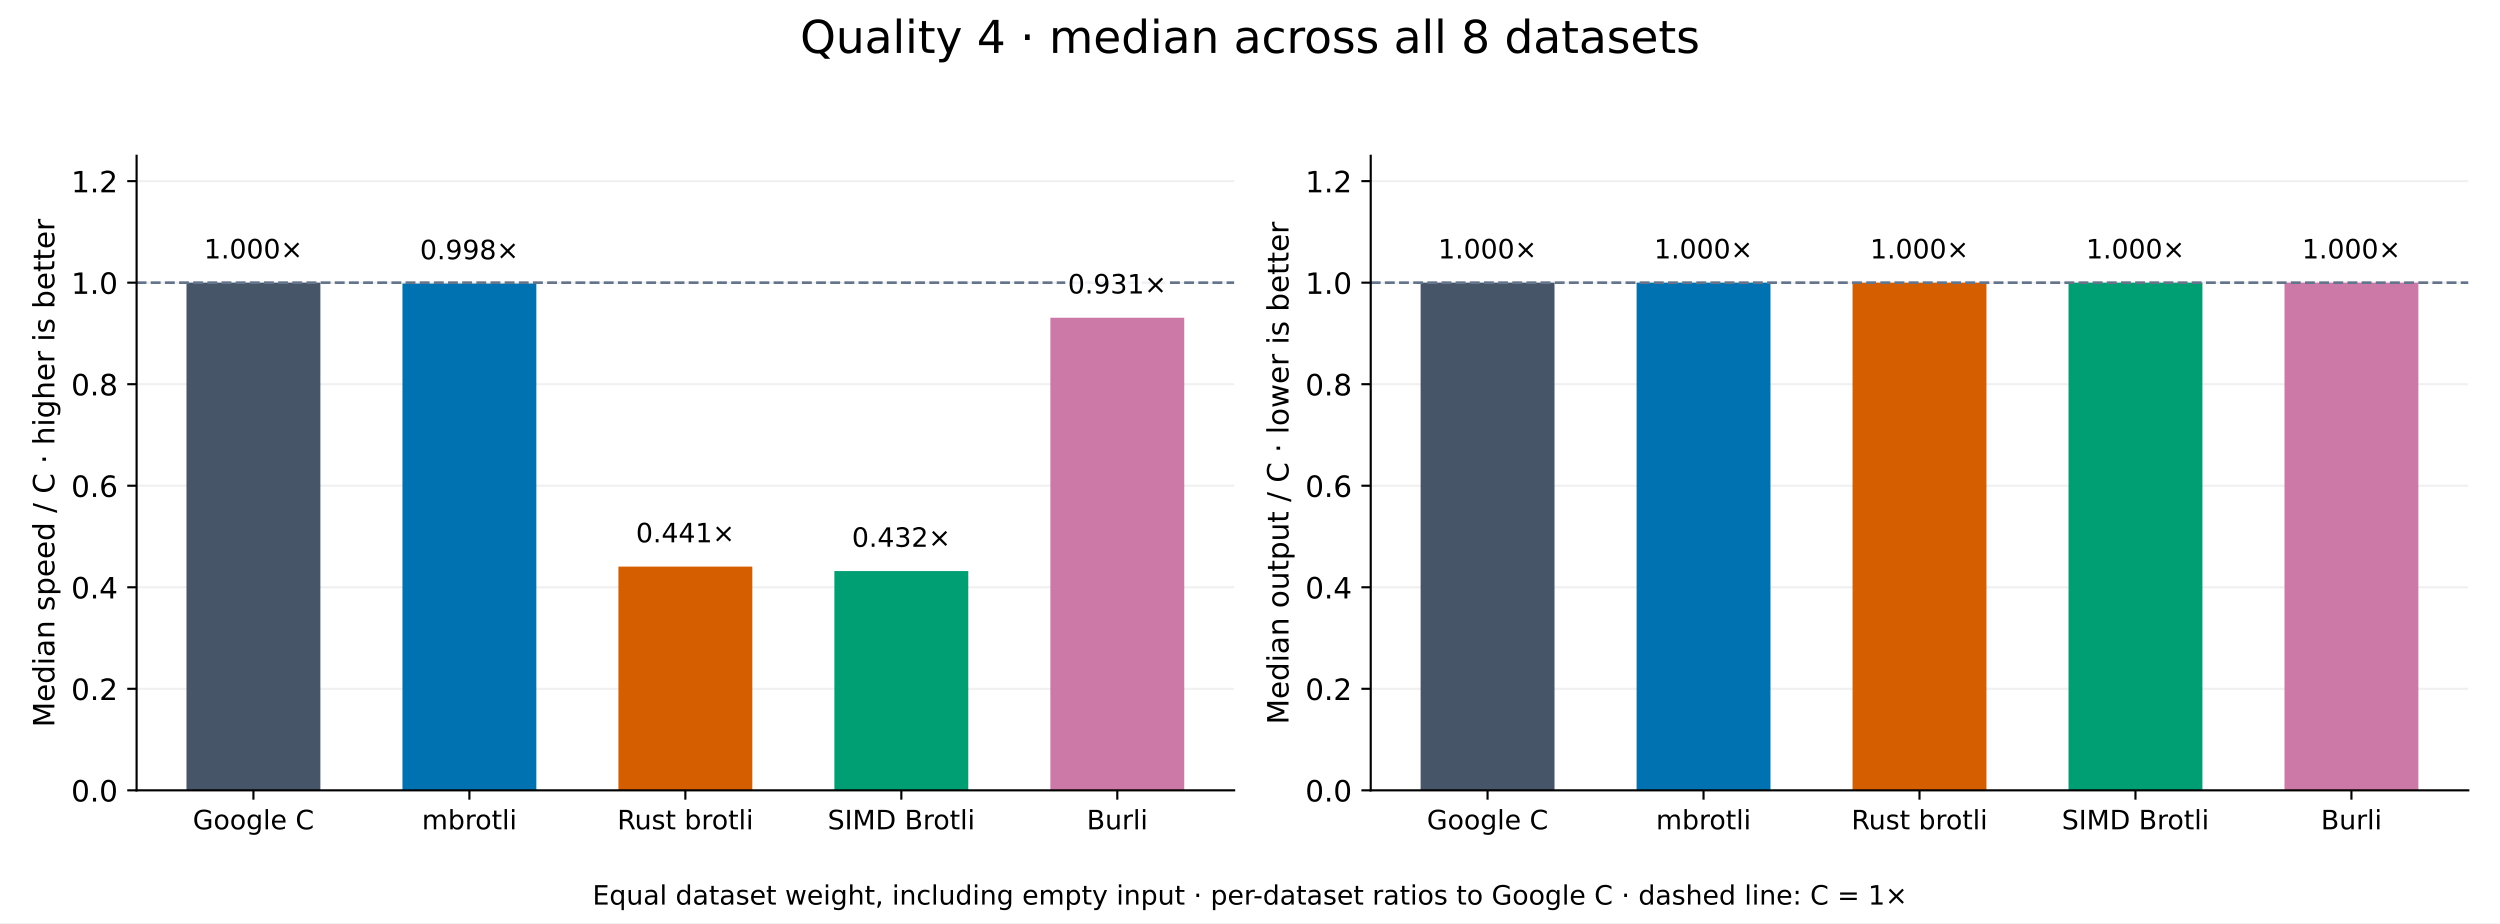
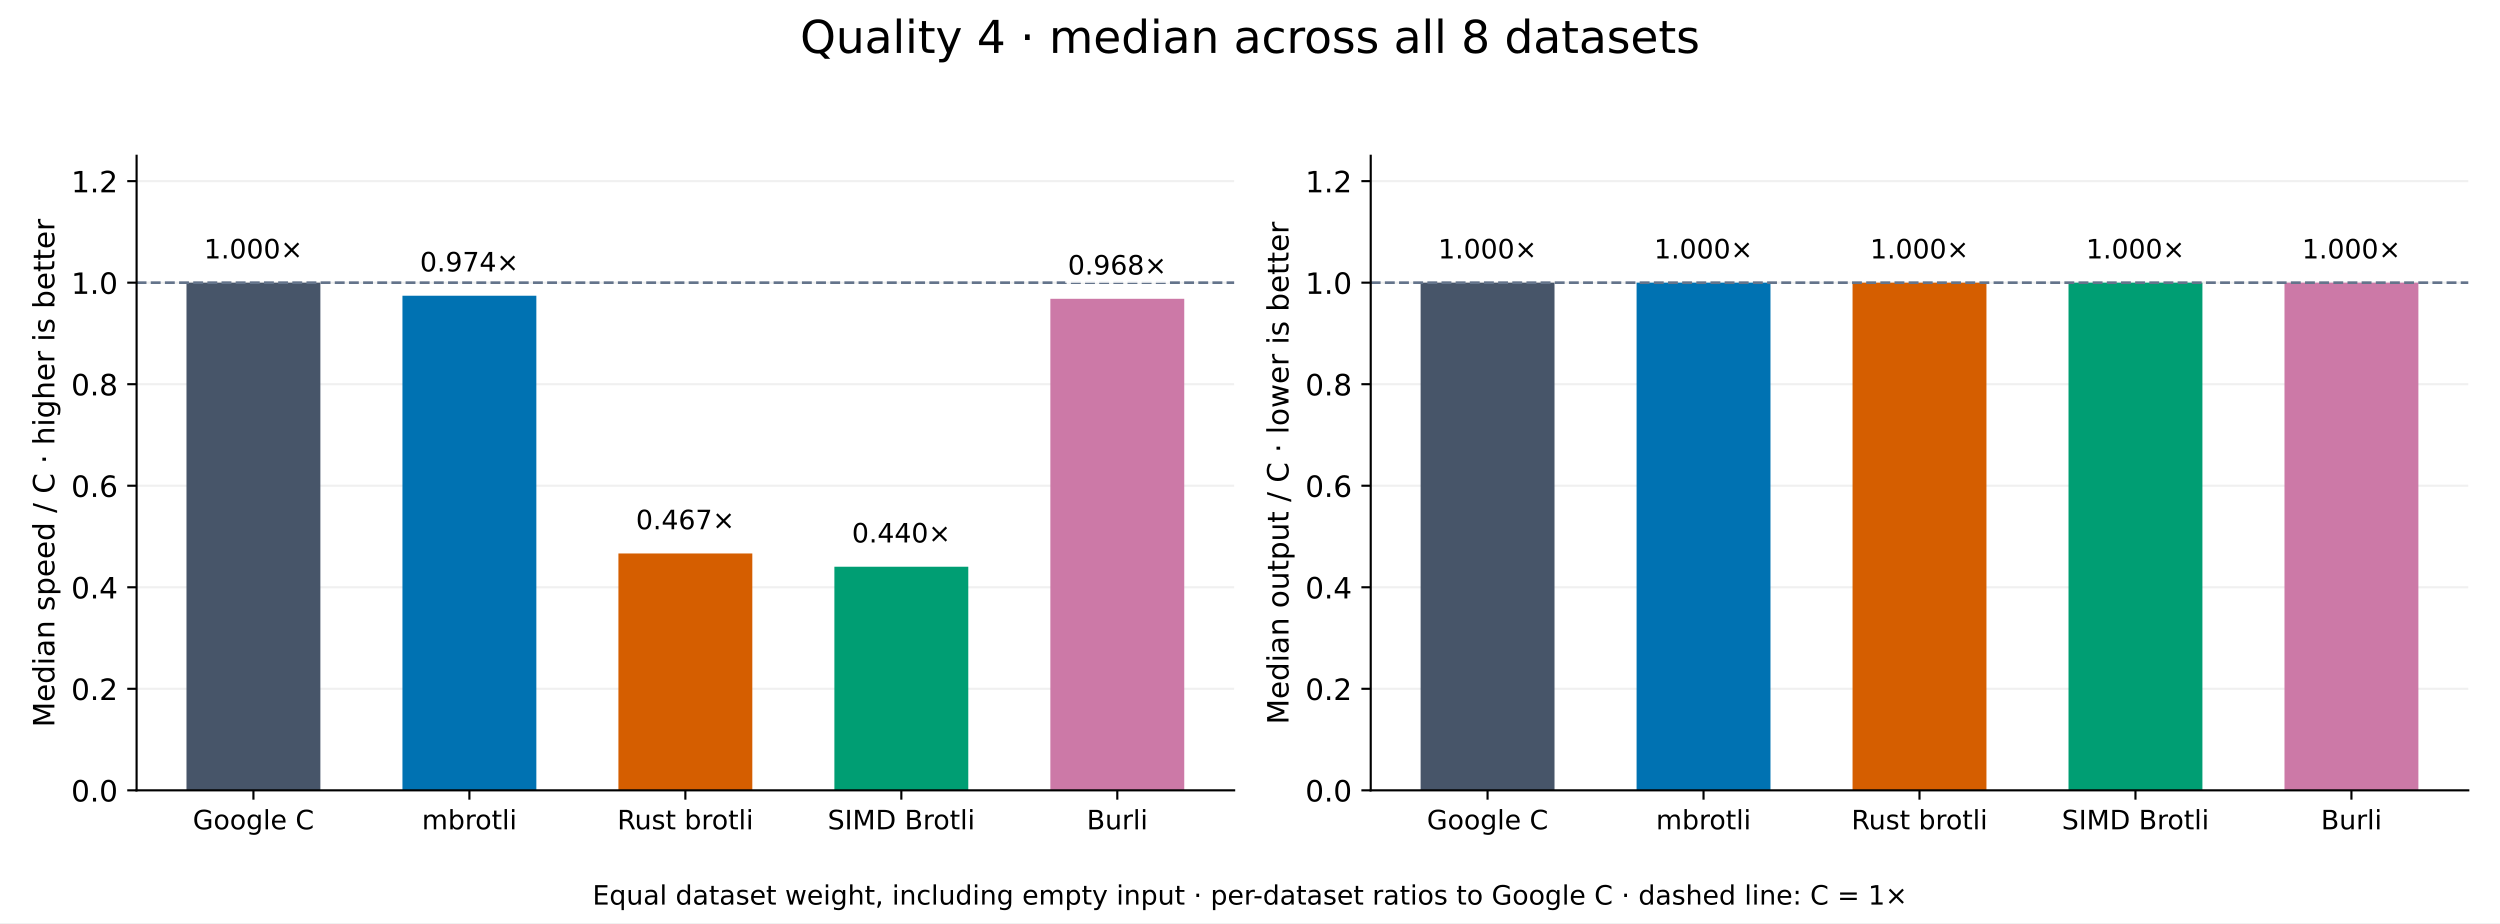
<svg xmlns="http://www.w3.org/2000/svg" xmlns:xlink="http://www.w3.org/1999/xlink" width="936pt" height="345.6pt" viewBox="0 0 936 345.6" version="1.1">
  <defs>
    <style type="text/css">*{stroke-linejoin: round; stroke-linecap: butt}</style>
  </defs>
  <g id="figure_1">
    <g id="patch_1">
      <path d="M 0 345.6 L 936 345.6 L 936 0 L 0 0 z " style="fill: #ffffff" />
    </g>
    <g id="axes_1">
      <g id="patch_2">
        <path d="M 51.14 295.904 L 462.06 295.904 L 462.06 58.32 L 51.14 58.32 z " style="fill: #ffffff" />
      </g>
      <g id="matplotlib.axis_1">
        <g id="xtick_1">
          <g id="line2d_1">
            <defs>
              <path id="m98f23d96c9" d="M 0 0 L 0 3.5 " style="stroke: #000000; stroke-width: 0.8" />
            </defs>
            <g>
              <use xlink:href="#m98f23d96c9" x="94.884" y="295.904" style="stroke: #000000; stroke-width: 0.8" />
            </g>
          </g>
          <g id="text_1">
            <text style="font-size: 10px; font-family: 'DejaVu Sans', 'Bitstream Vera Sans', 'Computer Modern Sans Serif', 'Lucida Grande', 'Verdana', 'Geneva', 'Lucid', 'Arial', 'Helvetica', 'Avant Garde', sans-serif; text-anchor: middle" x="94.884" y="310.502" transform="rotate(-0 94.88414 310.5024)">Google C</text>
          </g>
        </g>
        <g id="xtick_2">
          <g id="line2d_2">
            <g>
              <use xlink:href="#m98f23d96c9" x="175.742" y="295.904" style="stroke: #000000; stroke-width: 0.8" />
            </g>
          </g>
          <g id="text_2">
            <text style="font-size: 10px; font-family: 'DejaVu Sans', 'Bitstream Vera Sans', 'Computer Modern Sans Serif', 'Lucida Grande', 'Verdana', 'Geneva', 'Lucid', 'Arial', 'Helvetica', 'Avant Garde', sans-serif; text-anchor: middle" x="175.742" y="310.502" transform="rotate(-0 175.7421 310.5024)">mbrotli</text>
          </g>
        </g>
        <g id="xtick_3">
          <g id="line2d_3">
            <g>
              <use xlink:href="#m98f23d96c9" x="256.6" y="295.904" style="stroke: #000000; stroke-width: 0.8" />
            </g>
          </g>
          <g id="text_3">
            <text style="font-size: 10px; font-family: 'DejaVu Sans', 'Bitstream Vera Sans', 'Computer Modern Sans Serif', 'Lucida Grande', 'Verdana', 'Geneva', 'Lucid', 'Arial', 'Helvetica', 'Avant Garde', sans-serif; text-anchor: middle" x="256.6" y="310.502" transform="rotate(-0 256.6 310.5024)">Rust brotli</text>
          </g>
        </g>
        <g id="xtick_4">
          <g id="line2d_4">
            <g>
              <use xlink:href="#m98f23d96c9" x="337.458" y="295.904" style="stroke: #000000; stroke-width: 0.8" />
            </g>
          </g>
          <g id="text_4">
            <text style="font-size: 10px; font-family: 'DejaVu Sans', 'Bitstream Vera Sans', 'Computer Modern Sans Serif', 'Lucida Grande', 'Verdana', 'Geneva', 'Lucid', 'Arial', 'Helvetica', 'Avant Garde', sans-serif; text-anchor: middle" x="337.458" y="310.502" transform="rotate(-0 337.4579 310.5024)">SIMD Brotli</text>
          </g>
        </g>
        <g id="xtick_5">
          <g id="line2d_5">
            <g>
              <use xlink:href="#m98f23d96c9" x="418.316" y="295.904" style="stroke: #000000; stroke-width: 0.8" />
            </g>
          </g>
          <g id="text_5">
            <text style="font-size: 10px; font-family: 'DejaVu Sans', 'Bitstream Vera Sans', 'Computer Modern Sans Serif', 'Lucida Grande', 'Verdana', 'Geneva', 'Lucid', 'Arial', 'Helvetica', 'Avant Garde', sans-serif; text-anchor: middle" x="418.316" y="310.502" transform="rotate(-0 418.3159 310.5024)">Burli</text>
          </g>
        </g>
      </g>
      <g id="matplotlib.axis_2">
        <g id="ytick_1">
          <g id="line2d_6">
            <path d="M 51.14 295.904 L 462.06 295.904 " clip-path="url(#p202fe9cc14)" style="fill: none; stroke: #b0b0b0; stroke-opacity: 0.18; stroke-width: 0.8; stroke-linecap: square" />
          </g>
          <g id="line2d_7">
            <defs>
              <path id="m8744dde736" d="M 0 0 L -3.5 0 " style="stroke: #000000; stroke-width: 0.8" />
            </defs>
            <g>
              <use xlink:href="#m8744dde736" x="51.14" y="295.904" style="stroke: #000000; stroke-width: 0.8" />
            </g>
          </g>
          <g id="text_6">
            <text style="font-size: 11px; font-family: 'DejaVu Sans', 'Bitstream Vera Sans', 'Computer Modern Sans Serif', 'Lucida Grande', 'Verdana', 'Geneva', 'Lucid', 'Arial', 'Helvetica', 'Avant Garde', sans-serif; text-anchor: end" x="44.14" y="300.083" transform="rotate(-0 44.14 300.0831)">0.0</text>
          </g>
        </g>
        <g id="ytick_2">
          <g id="line2d_8">
            <path d="M 51.14 257.891 L 462.06 257.891 " clip-path="url(#p202fe9cc14)" style="fill: none; stroke: #b0b0b0; stroke-opacity: 0.18; stroke-width: 0.8; stroke-linecap: square" />
          </g>
          <g id="line2d_9">
            <g>
              <use xlink:href="#m8744dde736" x="51.14" y="257.891" style="stroke: #000000; stroke-width: 0.8" />
            </g>
          </g>
          <g id="text_7">
            <text style="font-size: 11px; font-family: 'DejaVu Sans', 'Bitstream Vera Sans', 'Computer Modern Sans Serif', 'Lucida Grande', 'Verdana', 'Geneva', 'Lucid', 'Arial', 'Helvetica', 'Avant Garde', sans-serif; text-anchor: end" x="44.14" y="262.07" transform="rotate(-0 44.14 262.0697)">0.2</text>
          </g>
        </g>
        <g id="ytick_3">
          <g id="line2d_10">
            <path d="M 51.14 219.877 L 462.06 219.877 " clip-path="url(#p202fe9cc14)" style="fill: none; stroke: #b0b0b0; stroke-opacity: 0.18; stroke-width: 0.8; stroke-linecap: square" />
          </g>
          <g id="line2d_11">
            <g>
              <use xlink:href="#m8744dde736" x="51.14" y="219.877" style="stroke: #000000; stroke-width: 0.8" />
            </g>
          </g>
          <g id="text_8">
            <text style="font-size: 11px; font-family: 'DejaVu Sans', 'Bitstream Vera Sans', 'Computer Modern Sans Serif', 'Lucida Grande', 'Verdana', 'Geneva', 'Lucid', 'Arial', 'Helvetica', 'Avant Garde', sans-serif; text-anchor: end" x="44.14" y="224.056" transform="rotate(-0 44.14 224.0563)">0.4</text>
          </g>
        </g>
        <g id="ytick_4">
          <g id="line2d_12">
            <path d="M 51.14 181.864 L 462.06 181.864 " clip-path="url(#p202fe9cc14)" style="fill: none; stroke: #b0b0b0; stroke-opacity: 0.18; stroke-width: 0.8; stroke-linecap: square" />
          </g>
          <g id="line2d_13">
            <g>
              <use xlink:href="#m8744dde736" x="51.14" y="181.864" style="stroke: #000000; stroke-width: 0.8" />
            </g>
          </g>
          <g id="text_9">
            <text style="font-size: 11px; font-family: 'DejaVu Sans', 'Bitstream Vera Sans', 'Computer Modern Sans Serif', 'Lucida Grande', 'Verdana', 'Geneva', 'Lucid', 'Arial', 'Helvetica', 'Avant Garde', sans-serif; text-anchor: end" x="44.14" y="186.043" transform="rotate(-0 44.14 186.0428)">0.6</text>
          </g>
        </g>
        <g id="ytick_5">
          <g id="line2d_14">
            <path d="M 51.14 143.85 L 462.06 143.85 " clip-path="url(#p202fe9cc14)" style="fill: none; stroke: #b0b0b0; stroke-opacity: 0.18; stroke-width: 0.8; stroke-linecap: square" />
          </g>
          <g id="line2d_15">
            <g>
              <use xlink:href="#m8744dde736" x="51.14" y="143.85" style="stroke: #000000; stroke-width: 0.8" />
            </g>
          </g>
          <g id="text_10">
            <text style="font-size: 11px; font-family: 'DejaVu Sans', 'Bitstream Vera Sans', 'Computer Modern Sans Serif', 'Lucida Grande', 'Verdana', 'Geneva', 'Lucid', 'Arial', 'Helvetica', 'Avant Garde', sans-serif; text-anchor: end" x="44.14" y="148.029" transform="rotate(-0 44.14 148.0294)">0.8</text>
          </g>
        </g>
        <g id="ytick_6">
          <g id="line2d_16">
            <path d="M 51.14 105.837 L 462.06 105.837 " clip-path="url(#p202fe9cc14)" style="fill: none; stroke: #b0b0b0; stroke-opacity: 0.18; stroke-width: 0.8; stroke-linecap: square" />
          </g>
          <g id="line2d_17">
            <g>
              <use xlink:href="#m8744dde736" x="51.14" y="105.837" style="stroke: #000000; stroke-width: 0.8" />
            </g>
          </g>
          <g id="text_11">
            <text style="font-size: 11px; font-family: 'DejaVu Sans', 'Bitstream Vera Sans', 'Computer Modern Sans Serif', 'Lucida Grande', 'Verdana', 'Geneva', 'Lucid', 'Arial', 'Helvetica', 'Avant Garde', sans-serif; text-anchor: end" x="44.14" y="110.016" transform="rotate(-0 44.14 110.0159)">1.0</text>
          </g>
        </g>
        <g id="ytick_7">
          <g id="line2d_18">
            <path d="M 51.14 67.823 L 462.06 67.823 " clip-path="url(#p202fe9cc14)" style="fill: none; stroke: #b0b0b0; stroke-opacity: 0.18; stroke-width: 0.8; stroke-linecap: square" />
          </g>
          <g id="line2d_19">
            <g>
              <use xlink:href="#m8744dde736" x="51.14" y="67.823" style="stroke: #000000; stroke-width: 0.8" />
            </g>
          </g>
          <g id="text_12">
            <text style="font-size: 11px; font-family: 'DejaVu Sans', 'Bitstream Vera Sans', 'Computer Modern Sans Serif', 'Lucida Grande', 'Verdana', 'Geneva', 'Lucid', 'Arial', 'Helvetica', 'Avant Garde', sans-serif; text-anchor: end" x="44.14" y="72.003" transform="rotate(-0 44.14 72.0025)">1.2</text>
          </g>
        </g>
        <g id="text_13">
          <text style="font-size: 11px; font-family: 'DejaVu Sans', 'Bitstream Vera Sans', 'Computer Modern Sans Serif', 'Lucida Grande', 'Verdana', 'Geneva', 'Lucid', 'Arial', 'Helvetica', 'Avant Garde', sans-serif; text-anchor: middle" x="20.359" y="177.112" transform="rotate(-90 20.35891 177.112)">Median speed / C · higher is better</text>
        </g>
      </g>
      <g id="patch_3">
        <path d="M 69.818 295.904 L 119.95 295.904 L 119.95 105.837 L 69.818 105.837 z " clip-path="url(#p202fe9cc14)" style="fill: #475569" />
      </g>
      <g id="patch_4">
-         <path d="M 150.676 295.904 L 200.808 295.904 L 200.808 106.155 L 150.676 106.155 z " clip-path="url(#p202fe9cc14)" style="fill: #0072b2" />
+         <path d="M 150.676 295.904 L 200.808 295.904 L 200.808 110.715 L 150.676 110.715 z " clip-path="url(#p202fe9cc14)" style="fill: #0072b2" />
      </g>
      <g id="patch_5">
-         <path d="M 231.534 295.904 L 281.666 295.904 L 281.666 212.131 L 231.534 212.131 z " clip-path="url(#p202fe9cc14)" style="fill: #d55e00" />
+         <path d="M 231.534 295.904 L 281.666 295.904 L 281.666 207.228 L 231.534 207.228 z " clip-path="url(#p202fe9cc14)" style="fill: #d55e00" />
      </g>
      <g id="patch_6">
-         <path d="M 312.392 295.904 L 362.524 295.904 L 362.524 213.808 L 312.392 213.808 z " clip-path="url(#p202fe9cc14)" style="fill: #009e73" />
+         <path d="M 312.392 295.904 L 362.524 295.904 L 362.524 212.185 L 312.392 212.185 z " clip-path="url(#p202fe9cc14)" style="fill: #009e73" />
      </g>
      <g id="patch_7">
-         <path d="M 393.25 295.904 L 443.382 295.904 L 443.382 118.966 L 393.25 118.966 z " clip-path="url(#p202fe9cc14)" style="fill: #cc79a7" />
+         <path d="M 393.25 295.904 L 443.382 295.904 L 443.382 111.879 L 393.25 111.879 z " clip-path="url(#p202fe9cc14)" style="fill: #cc79a7" />
      </g>
      <g id="line2d_20">
        <path d="M 51.14 105.837 L 462.06 105.837 " clip-path="url(#p202fe9cc14)" style="fill: none; stroke-dasharray: 3.7,1.6; stroke-dashoffset: 0; stroke: #64748b" />
      </g>
      <g id="patch_8">
        <path d="M 51.14 295.904 L 51.14 58.32 " style="fill: none; stroke: #000000; stroke-width: 0.8; stroke-linejoin: miter; stroke-linecap: square" />
      </g>
      <g id="patch_9">
        <path d="M 51.14 295.904 L 462.06 295.904 " style="fill: none; stroke: #000000; stroke-width: 0.8; stroke-linejoin: miter; stroke-linecap: square" />
      </g>
      <g id="text_14">
        <g id="patch_10">
          <path d="M 75.38 99.837 L 114.388 99.837 L 114.388 88.159 L 75.38 88.159 z " style="fill: #ffffff; opacity: 0.9" />
        </g>
        <text style="font-size: 10px; font-family: 'DejaVu Sans', 'Bitstream Vera Sans', 'Computer Modern Sans Serif', 'Lucida Grande', 'Verdana', 'Geneva', 'Lucid', 'Arial', 'Helvetica', 'Avant Garde', sans-serif; text-anchor: middle" x="94.884" y="96.757" transform="rotate(-0 94.88414 96.75711)">1.000×</text>
      </g>
      <g id="text_15">
        <g id="patch_11">
-           <path d="M 156.238 100.155 L 195.246 100.155 L 195.246 88.477 L 156.238 88.477 z " style="fill: #ffffff; opacity: 0.9" />
-         </g>
-         <text style="font-size: 10px; font-family: 'DejaVu Sans', 'Bitstream Vera Sans', 'Computer Modern Sans Serif', 'Lucida Grande', 'Verdana', 'Geneva', 'Lucid', 'Arial', 'Helvetica', 'Avant Garde', sans-serif; text-anchor: middle" x="175.742" y="97.076" transform="rotate(-0 175.7421 97.07559)">0.998×</text>
+           <path d="M 156.238 104.715 L 195.246 104.715 L 195.246 93.037 L 156.238 93.037 z " style="fill: #ffffff; opacity: 0.9" />
+         </g>
+         <text style="font-size: 10px; font-family: 'DejaVu Sans', 'Bitstream Vera Sans', 'Computer Modern Sans Serif', 'Lucida Grande', 'Verdana', 'Geneva', 'Lucid', 'Arial', 'Helvetica', 'Avant Garde', sans-serif; text-anchor: middle" x="175.742" y="101.635" transform="rotate(-0 175.7421 101.6354)">0.974×</text>
      </g>
      <g id="text_16">
        <g id="patch_12">
-           <path d="M 237.096 206.131 L 276.104 206.131 L 276.104 194.453 L 237.096 194.453 z " style="fill: #ffffff; opacity: 0.9" />
-         </g>
-         <text style="font-size: 10px; font-family: 'DejaVu Sans', 'Bitstream Vera Sans', 'Computer Modern Sans Serif', 'Lucida Grande', 'Verdana', 'Geneva', 'Lucid', 'Arial', 'Helvetica', 'Avant Garde', sans-serif; text-anchor: middle" x="256.6" y="203.052" transform="rotate(-0 256.6 203.0515)">0.441×</text>
+           <path d="M 237.096 201.228 L 276.104 201.228 L 276.104 189.549 L 237.096 189.549 z " style="fill: #ffffff; opacity: 0.9" />
+         </g>
+         <text style="font-size: 10px; font-family: 'DejaVu Sans', 'Bitstream Vera Sans', 'Computer Modern Sans Serif', 'Lucida Grande', 'Verdana', 'Geneva', 'Lucid', 'Arial', 'Helvetica', 'Avant Garde', sans-serif; text-anchor: middle" x="256.6" y="198.148" transform="rotate(-0 256.6 198.1479)">0.467×</text>
      </g>
      <g id="text_17">
        <g id="patch_13">
-           <path d="M 317.954 207.808 L 356.962 207.808 L 356.962 196.13 L 317.954 196.13 z " style="fill: #ffffff; opacity: 0.9" />
-         </g>
-         <text style="font-size: 10px; font-family: 'DejaVu Sans', 'Bitstream Vera Sans', 'Computer Modern Sans Serif', 'Lucida Grande', 'Verdana', 'Geneva', 'Lucid', 'Arial', 'Helvetica', 'Avant Garde', sans-serif; text-anchor: middle" x="337.458" y="204.728" transform="rotate(-0 337.4579 204.7281)">0.432×</text>
+           <path d="M 317.954 206.185 L 356.962 206.185 L 356.962 194.507 L 317.954 194.507 z " style="fill: #ffffff; opacity: 0.9" />
+         </g>
+         <text style="font-size: 10px; font-family: 'DejaVu Sans', 'Bitstream Vera Sans', 'Computer Modern Sans Serif', 'Lucida Grande', 'Verdana', 'Geneva', 'Lucid', 'Arial', 'Helvetica', 'Avant Garde', sans-serif; text-anchor: middle" x="337.458" y="203.105" transform="rotate(-0 337.4579 203.105)">0.440×</text>
      </g>
      <g id="text_18">
        <g id="patch_14">
-           <path d="M 398.812 112.966 L 437.82 112.966 L 437.82 101.288 L 398.812 101.288 z " style="fill: #ffffff; opacity: 0.9" />
-         </g>
-         <text style="font-size: 10px; font-family: 'DejaVu Sans', 'Bitstream Vera Sans', 'Computer Modern Sans Serif', 'Lucida Grande', 'Verdana', 'Geneva', 'Lucid', 'Arial', 'Helvetica', 'Avant Garde', sans-serif; text-anchor: middle" x="418.316" y="109.886" transform="rotate(-0 418.3159 109.886)">0.931×</text>
+           <path d="M 398.812 105.879 L 437.82 105.879 L 437.82 94.201 L 398.812 94.201 z " style="fill: #ffffff; opacity: 0.9" />
+         </g>
+         <text style="font-size: 10px; font-family: 'DejaVu Sans', 'Bitstream Vera Sans', 'Computer Modern Sans Serif', 'Lucida Grande', 'Verdana', 'Geneva', 'Lucid', 'Arial', 'Helvetica', 'Avant Garde', sans-serif; text-anchor: middle" x="418.316" y="102.799" transform="rotate(-0 418.3159 102.7992)">0.968×</text>
      </g>
    </g>
    <g id="axes_2">
      <g id="patch_15">
        <path d="M 513.2 295.904 L 924.12 295.904 L 924.12 58.32 L 513.2 58.32 z " style="fill: #ffffff" />
      </g>
      <g id="matplotlib.axis_3">
        <g id="xtick_6">
          <g id="line2d_21">
            <g>
              <use xlink:href="#m98f23d96c9" x="556.944" y="295.904" style="stroke: #000000; stroke-width: 0.8" />
            </g>
          </g>
          <g id="text_19">
            <text style="font-size: 10px; font-family: 'DejaVu Sans', 'Bitstream Vera Sans', 'Computer Modern Sans Serif', 'Lucida Grande', 'Verdana', 'Geneva', 'Lucid', 'Arial', 'Helvetica', 'Avant Garde', sans-serif; text-anchor: middle" x="556.944" y="310.502" transform="rotate(-0 556.9441 310.5024)">Google C</text>
          </g>
        </g>
        <g id="xtick_7">
          <g id="line2d_22">
            <g>
              <use xlink:href="#m98f23d96c9" x="637.802" y="295.904" style="stroke: #000000; stroke-width: 0.8" />
            </g>
          </g>
          <g id="text_20">
            <text style="font-size: 10px; font-family: 'DejaVu Sans', 'Bitstream Vera Sans', 'Computer Modern Sans Serif', 'Lucida Grande', 'Verdana', 'Geneva', 'Lucid', 'Arial', 'Helvetica', 'Avant Garde', sans-serif; text-anchor: middle" x="637.802" y="310.502" transform="rotate(-0 637.8021 310.5024)">mbrotli</text>
          </g>
        </g>
        <g id="xtick_8">
          <g id="line2d_23">
            <g>
              <use xlink:href="#m98f23d96c9" x="718.66" y="295.904" style="stroke: #000000; stroke-width: 0.8" />
            </g>
          </g>
          <g id="text_21">
            <text style="font-size: 10px; font-family: 'DejaVu Sans', 'Bitstream Vera Sans', 'Computer Modern Sans Serif', 'Lucida Grande', 'Verdana', 'Geneva', 'Lucid', 'Arial', 'Helvetica', 'Avant Garde', sans-serif; text-anchor: middle" x="718.66" y="310.502" transform="rotate(-0 718.66 310.5024)">Rust brotli</text>
          </g>
        </g>
        <g id="xtick_9">
          <g id="line2d_24">
            <g>
              <use xlink:href="#m98f23d96c9" x="799.518" y="295.904" style="stroke: #000000; stroke-width: 0.8" />
            </g>
          </g>
          <g id="text_22">
            <text style="font-size: 10px; font-family: 'DejaVu Sans', 'Bitstream Vera Sans', 'Computer Modern Sans Serif', 'Lucida Grande', 'Verdana', 'Geneva', 'Lucid', 'Arial', 'Helvetica', 'Avant Garde', sans-serif; text-anchor: middle" x="799.518" y="310.502" transform="rotate(-0 799.5179 310.5024)">SIMD Brotli</text>
          </g>
        </g>
        <g id="xtick_10">
          <g id="line2d_25">
            <g>
              <use xlink:href="#m98f23d96c9" x="880.376" y="295.904" style="stroke: #000000; stroke-width: 0.8" />
            </g>
          </g>
          <g id="text_23">
            <text style="font-size: 10px; font-family: 'DejaVu Sans', 'Bitstream Vera Sans', 'Computer Modern Sans Serif', 'Lucida Grande', 'Verdana', 'Geneva', 'Lucid', 'Arial', 'Helvetica', 'Avant Garde', sans-serif; text-anchor: middle" x="880.376" y="310.502" transform="rotate(-0 880.3759 310.5024)">Burli</text>
          </g>
        </g>
      </g>
      <g id="matplotlib.axis_4">
        <g id="ytick_8">
          <g id="line2d_26">
            <path d="M 513.2 295.904 L 924.12 295.904 " clip-path="url(#p915fbcf54a)" style="fill: none; stroke: #b0b0b0; stroke-opacity: 0.18; stroke-width: 0.8; stroke-linecap: square" />
          </g>
          <g id="line2d_27">
            <g>
              <use xlink:href="#m8744dde736" x="513.2" y="295.904" style="stroke: #000000; stroke-width: 0.8" />
            </g>
          </g>
          <g id="text_24">
            <text style="font-size: 11px; font-family: 'DejaVu Sans', 'Bitstream Vera Sans', 'Computer Modern Sans Serif', 'Lucida Grande', 'Verdana', 'Geneva', 'Lucid', 'Arial', 'Helvetica', 'Avant Garde', sans-serif; text-anchor: end" x="506.2" y="300.083" transform="rotate(-0 506.2 300.0831)">0.0</text>
          </g>
        </g>
        <g id="ytick_9">
          <g id="line2d_28">
            <path d="M 513.2 257.891 L 924.12 257.891 " clip-path="url(#p915fbcf54a)" style="fill: none; stroke: #b0b0b0; stroke-opacity: 0.18; stroke-width: 0.8; stroke-linecap: square" />
          </g>
          <g id="line2d_29">
            <g>
              <use xlink:href="#m8744dde736" x="513.2" y="257.891" style="stroke: #000000; stroke-width: 0.8" />
            </g>
          </g>
          <g id="text_25">
            <text style="font-size: 11px; font-family: 'DejaVu Sans', 'Bitstream Vera Sans', 'Computer Modern Sans Serif', 'Lucida Grande', 'Verdana', 'Geneva', 'Lucid', 'Arial', 'Helvetica', 'Avant Garde', sans-serif; text-anchor: end" x="506.2" y="262.07" transform="rotate(-0 506.2 262.0699)">0.2</text>
          </g>
        </g>
        <g id="ytick_10">
          <g id="line2d_30">
            <path d="M 513.2 219.878 L 924.12 219.878 " clip-path="url(#p915fbcf54a)" style="fill: none; stroke: #b0b0b0; stroke-opacity: 0.18; stroke-width: 0.8; stroke-linecap: square" />
          </g>
          <g id="line2d_31">
            <g>
              <use xlink:href="#m8744dde736" x="513.2" y="219.878" style="stroke: #000000; stroke-width: 0.8" />
            </g>
          </g>
          <g id="text_26">
            <text style="font-size: 11px; font-family: 'DejaVu Sans', 'Bitstream Vera Sans', 'Computer Modern Sans Serif', 'Lucida Grande', 'Verdana', 'Geneva', 'Lucid', 'Arial', 'Helvetica', 'Avant Garde', sans-serif; text-anchor: end" x="506.2" y="224.057" transform="rotate(-0 506.2 224.0567)">0.4</text>
          </g>
        </g>
        <g id="ytick_11">
          <g id="line2d_32">
            <path d="M 513.2 181.864 L 924.12 181.864 " clip-path="url(#p915fbcf54a)" style="fill: none; stroke: #b0b0b0; stroke-opacity: 0.18; stroke-width: 0.8; stroke-linecap: square" />
          </g>
          <g id="line2d_33">
            <g>
              <use xlink:href="#m8744dde736" x="513.2" y="181.864" style="stroke: #000000; stroke-width: 0.8" />
            </g>
          </g>
          <g id="text_27">
            <text style="font-size: 11px; font-family: 'DejaVu Sans', 'Bitstream Vera Sans', 'Computer Modern Sans Serif', 'Lucida Grande', 'Verdana', 'Geneva', 'Lucid', 'Arial', 'Helvetica', 'Avant Garde', sans-serif; text-anchor: end" x="506.2" y="186.043" transform="rotate(-0 506.2 186.0435)">0.6</text>
          </g>
        </g>
        <g id="ytick_12">
          <g id="line2d_34">
            <path d="M 513.2 143.851 L 924.12 143.851 " clip-path="url(#p915fbcf54a)" style="fill: none; stroke: #b0b0b0; stroke-opacity: 0.18; stroke-width: 0.8; stroke-linecap: square" />
          </g>
          <g id="line2d_35">
            <g>
              <use xlink:href="#m8744dde736" x="513.2" y="143.851" style="stroke: #000000; stroke-width: 0.8" />
            </g>
          </g>
          <g id="text_28">
            <text style="font-size: 11px; font-family: 'DejaVu Sans', 'Bitstream Vera Sans', 'Computer Modern Sans Serif', 'Lucida Grande', 'Verdana', 'Geneva', 'Lucid', 'Arial', 'Helvetica', 'Avant Garde', sans-serif; text-anchor: end" x="506.2" y="148.03" transform="rotate(-0 506.2 148.0303)">0.8</text>
          </g>
        </g>
        <g id="ytick_13">
          <g id="line2d_36">
            <path d="M 513.2 105.838 L 924.12 105.838 " clip-path="url(#p915fbcf54a)" style="fill: none; stroke: #b0b0b0; stroke-opacity: 0.18; stroke-width: 0.8; stroke-linecap: square" />
          </g>
          <g id="line2d_37">
            <g>
              <use xlink:href="#m8744dde736" x="513.2" y="105.838" style="stroke: #000000; stroke-width: 0.8" />
            </g>
          </g>
          <g id="text_29">
            <text style="font-size: 11px; font-family: 'DejaVu Sans', 'Bitstream Vera Sans', 'Computer Modern Sans Serif', 'Lucida Grande', 'Verdana', 'Geneva', 'Lucid', 'Arial', 'Helvetica', 'Avant Garde', sans-serif; text-anchor: end" x="506.2" y="110.017" transform="rotate(-0 506.2 110.017)">1.0</text>
          </g>
        </g>
        <g id="ytick_14">
          <g id="line2d_38">
            <path d="M 513.2 67.825 L 924.12 67.825 " clip-path="url(#p915fbcf54a)" style="fill: none; stroke: #b0b0b0; stroke-opacity: 0.18; stroke-width: 0.8; stroke-linecap: square" />
          </g>
          <g id="line2d_39">
            <g>
              <use xlink:href="#m8744dde736" x="513.2" y="67.825" style="stroke: #000000; stroke-width: 0.8" />
            </g>
          </g>
          <g id="text_30">
            <text style="font-size: 11px; font-family: 'DejaVu Sans', 'Bitstream Vera Sans', 'Computer Modern Sans Serif', 'Lucida Grande', 'Verdana', 'Geneva', 'Lucid', 'Arial', 'Helvetica', 'Avant Garde', sans-serif; text-anchor: end" x="506.2" y="72.004" transform="rotate(-0 506.2 72.00381)">1.2</text>
          </g>
        </g>
        <g id="text_31">
          <text style="font-size: 11px; font-family: 'DejaVu Sans', 'Bitstream Vera Sans', 'Computer Modern Sans Serif', 'Lucida Grande', 'Verdana', 'Geneva', 'Lucid', 'Arial', 'Helvetica', 'Avant Garde', sans-serif; text-anchor: middle" x="482.419" y="177.112" transform="rotate(-90 482.4189 177.112)">Median output / C · lower is better</text>
        </g>
      </g>
      <g id="patch_16">
        <path d="M 531.878 295.904 L 582.01 295.904 L 582.01 105.838 L 531.878 105.838 z " clip-path="url(#p915fbcf54a)" style="fill: #475569" />
      </g>
      <g id="patch_17">
        <path d="M 612.736 295.904 L 662.868 295.904 L 662.868 105.838 L 612.736 105.838 z " clip-path="url(#p915fbcf54a)" style="fill: #0072b2" />
      </g>
      <g id="patch_18">
        <path d="M 693.594 295.904 L 743.726 295.904 L 743.726 105.838 L 693.594 105.838 z " clip-path="url(#p915fbcf54a)" style="fill: #d55e00" />
      </g>
      <g id="patch_19">
        <path d="M 774.452 295.904 L 824.584 295.904 L 824.584 105.838 L 774.452 105.838 z " clip-path="url(#p915fbcf54a)" style="fill: #009e73" />
      </g>
      <g id="patch_20">
        <path d="M 855.31 295.904 L 905.442 295.904 L 905.442 105.837 L 855.31 105.837 z " clip-path="url(#p915fbcf54a)" style="fill: #cc79a7" />
      </g>
      <g id="line2d_40">
        <path d="M 513.2 105.838 L 924.12 105.838 " clip-path="url(#p915fbcf54a)" style="fill: none; stroke-dasharray: 3.7,1.6; stroke-dashoffset: 0; stroke: #64748b" />
      </g>
      <g id="patch_21">
        <path d="M 513.2 295.904 L 513.2 58.32 " style="fill: none; stroke: #000000; stroke-width: 0.8; stroke-linejoin: miter; stroke-linecap: square" />
      </g>
      <g id="patch_22">
        <path d="M 513.2 295.904 L 924.12 295.904 " style="fill: none; stroke: #000000; stroke-width: 0.8; stroke-linejoin: miter; stroke-linecap: square" />
      </g>
      <g id="text_32">
        <g id="patch_23">
          <path d="M 537.44 99.838 L 576.448 99.838 L 576.448 88.16 L 537.44 88.16 z " style="fill: #ffffff; opacity: 0.9" />
        </g>
        <text style="font-size: 10px; font-family: 'DejaVu Sans', 'Bitstream Vera Sans', 'Computer Modern Sans Serif', 'Lucida Grande', 'Verdana', 'Geneva', 'Lucid', 'Arial', 'Helvetica', 'Avant Garde', sans-serif; text-anchor: middle" x="556.944" y="96.758" transform="rotate(-0 556.9441 96.7582)">1.000×</text>
      </g>
      <g id="text_33">
        <g id="patch_24">
          <path d="M 618.298 99.838 L 657.306 99.838 L 657.306 88.16 L 618.298 88.16 z " style="fill: #ffffff; opacity: 0.9" />
        </g>
        <text style="font-size: 10px; font-family: 'DejaVu Sans', 'Bitstream Vera Sans', 'Computer Modern Sans Serif', 'Lucida Grande', 'Verdana', 'Geneva', 'Lucid', 'Arial', 'Helvetica', 'Avant Garde', sans-serif; text-anchor: middle" x="637.802" y="96.758" transform="rotate(-0 637.8021 96.7582)">1.000×</text>
      </g>
      <g id="text_34">
        <g id="patch_25">
          <path d="M 699.156 99.838 L 738.164 99.838 L 738.164 88.16 L 699.156 88.16 z " style="fill: #ffffff; opacity: 0.9" />
        </g>
        <text style="font-size: 10px; font-family: 'DejaVu Sans', 'Bitstream Vera Sans', 'Computer Modern Sans Serif', 'Lucida Grande', 'Verdana', 'Geneva', 'Lucid', 'Arial', 'Helvetica', 'Avant Garde', sans-serif; text-anchor: middle" x="718.66" y="96.758" transform="rotate(-0 718.66 96.7582)">1.000×</text>
      </g>
      <g id="text_35">
        <g id="patch_26">
          <path d="M 780.014 99.838 L 819.022 99.838 L 819.022 88.16 L 780.014 88.16 z " style="fill: #ffffff; opacity: 0.9" />
        </g>
        <text style="font-size: 10px; font-family: 'DejaVu Sans', 'Bitstream Vera Sans', 'Computer Modern Sans Serif', 'Lucida Grande', 'Verdana', 'Geneva', 'Lucid', 'Arial', 'Helvetica', 'Avant Garde', sans-serif; text-anchor: middle" x="799.518" y="96.758" transform="rotate(-0 799.5179 96.7582)">1.000×</text>
      </g>
      <g id="text_36">
        <g id="patch_27">
          <path d="M 860.872 99.837 L 899.88 99.837 L 899.88 88.159 L 860.872 88.159 z " style="fill: #ffffff; opacity: 0.9" />
        </g>
        <text style="font-size: 10px; font-family: 'DejaVu Sans', 'Bitstream Vera Sans', 'Computer Modern Sans Serif', 'Lucida Grande', 'Verdana', 'Geneva', 'Lucid', 'Arial', 'Helvetica', 'Avant Garde', sans-serif; text-anchor: middle" x="880.376" y="96.757" transform="rotate(-0 880.3759 96.75711)">1.000×</text>
      </g>
    </g>
    <g id="text_37">
      <text style="font-size: 17px; font-family: 'DejaVu Sans', 'Bitstream Vera Sans', 'Computer Modern Sans Serif', 'Lucida Grande', 'Verdana', 'Geneva', 'Lucid', 'Arial', 'Helvetica', 'Avant Garde', sans-serif; text-anchor: middle" x="468" y="19.829" transform="rotate(-0 468 19.82934)">Quality 4 · median across all 8 datasets</text>
    </g>
    <g id="text_38">
      <text style="font-size: 10px; font-family: 'DejaVu Sans', 'Bitstream Vera Sans', 'Computer Modern Sans Serif', 'Lucida Grande', 'Verdana', 'Geneva', 'Lucid', 'Arial', 'Helvetica', 'Avant Garde', sans-serif; text-anchor: middle" x="468" y="338.688" transform="rotate(-0 468 338.688)">Equal dataset weight, including empty input · per-dataset ratios to Google C · dashed line: C = 1×</text>
    </g>
  </g>
  <defs>
    <clipPath id="p202fe9cc14">
      <rect x="51.14" y="58.32" width="410.92" height="237.584" />
    </clipPath>
    <clipPath id="p915fbcf54a">
      <rect x="513.2" y="58.32" width="410.92" height="237.584" />
    </clipPath>
  </defs>
</svg>
